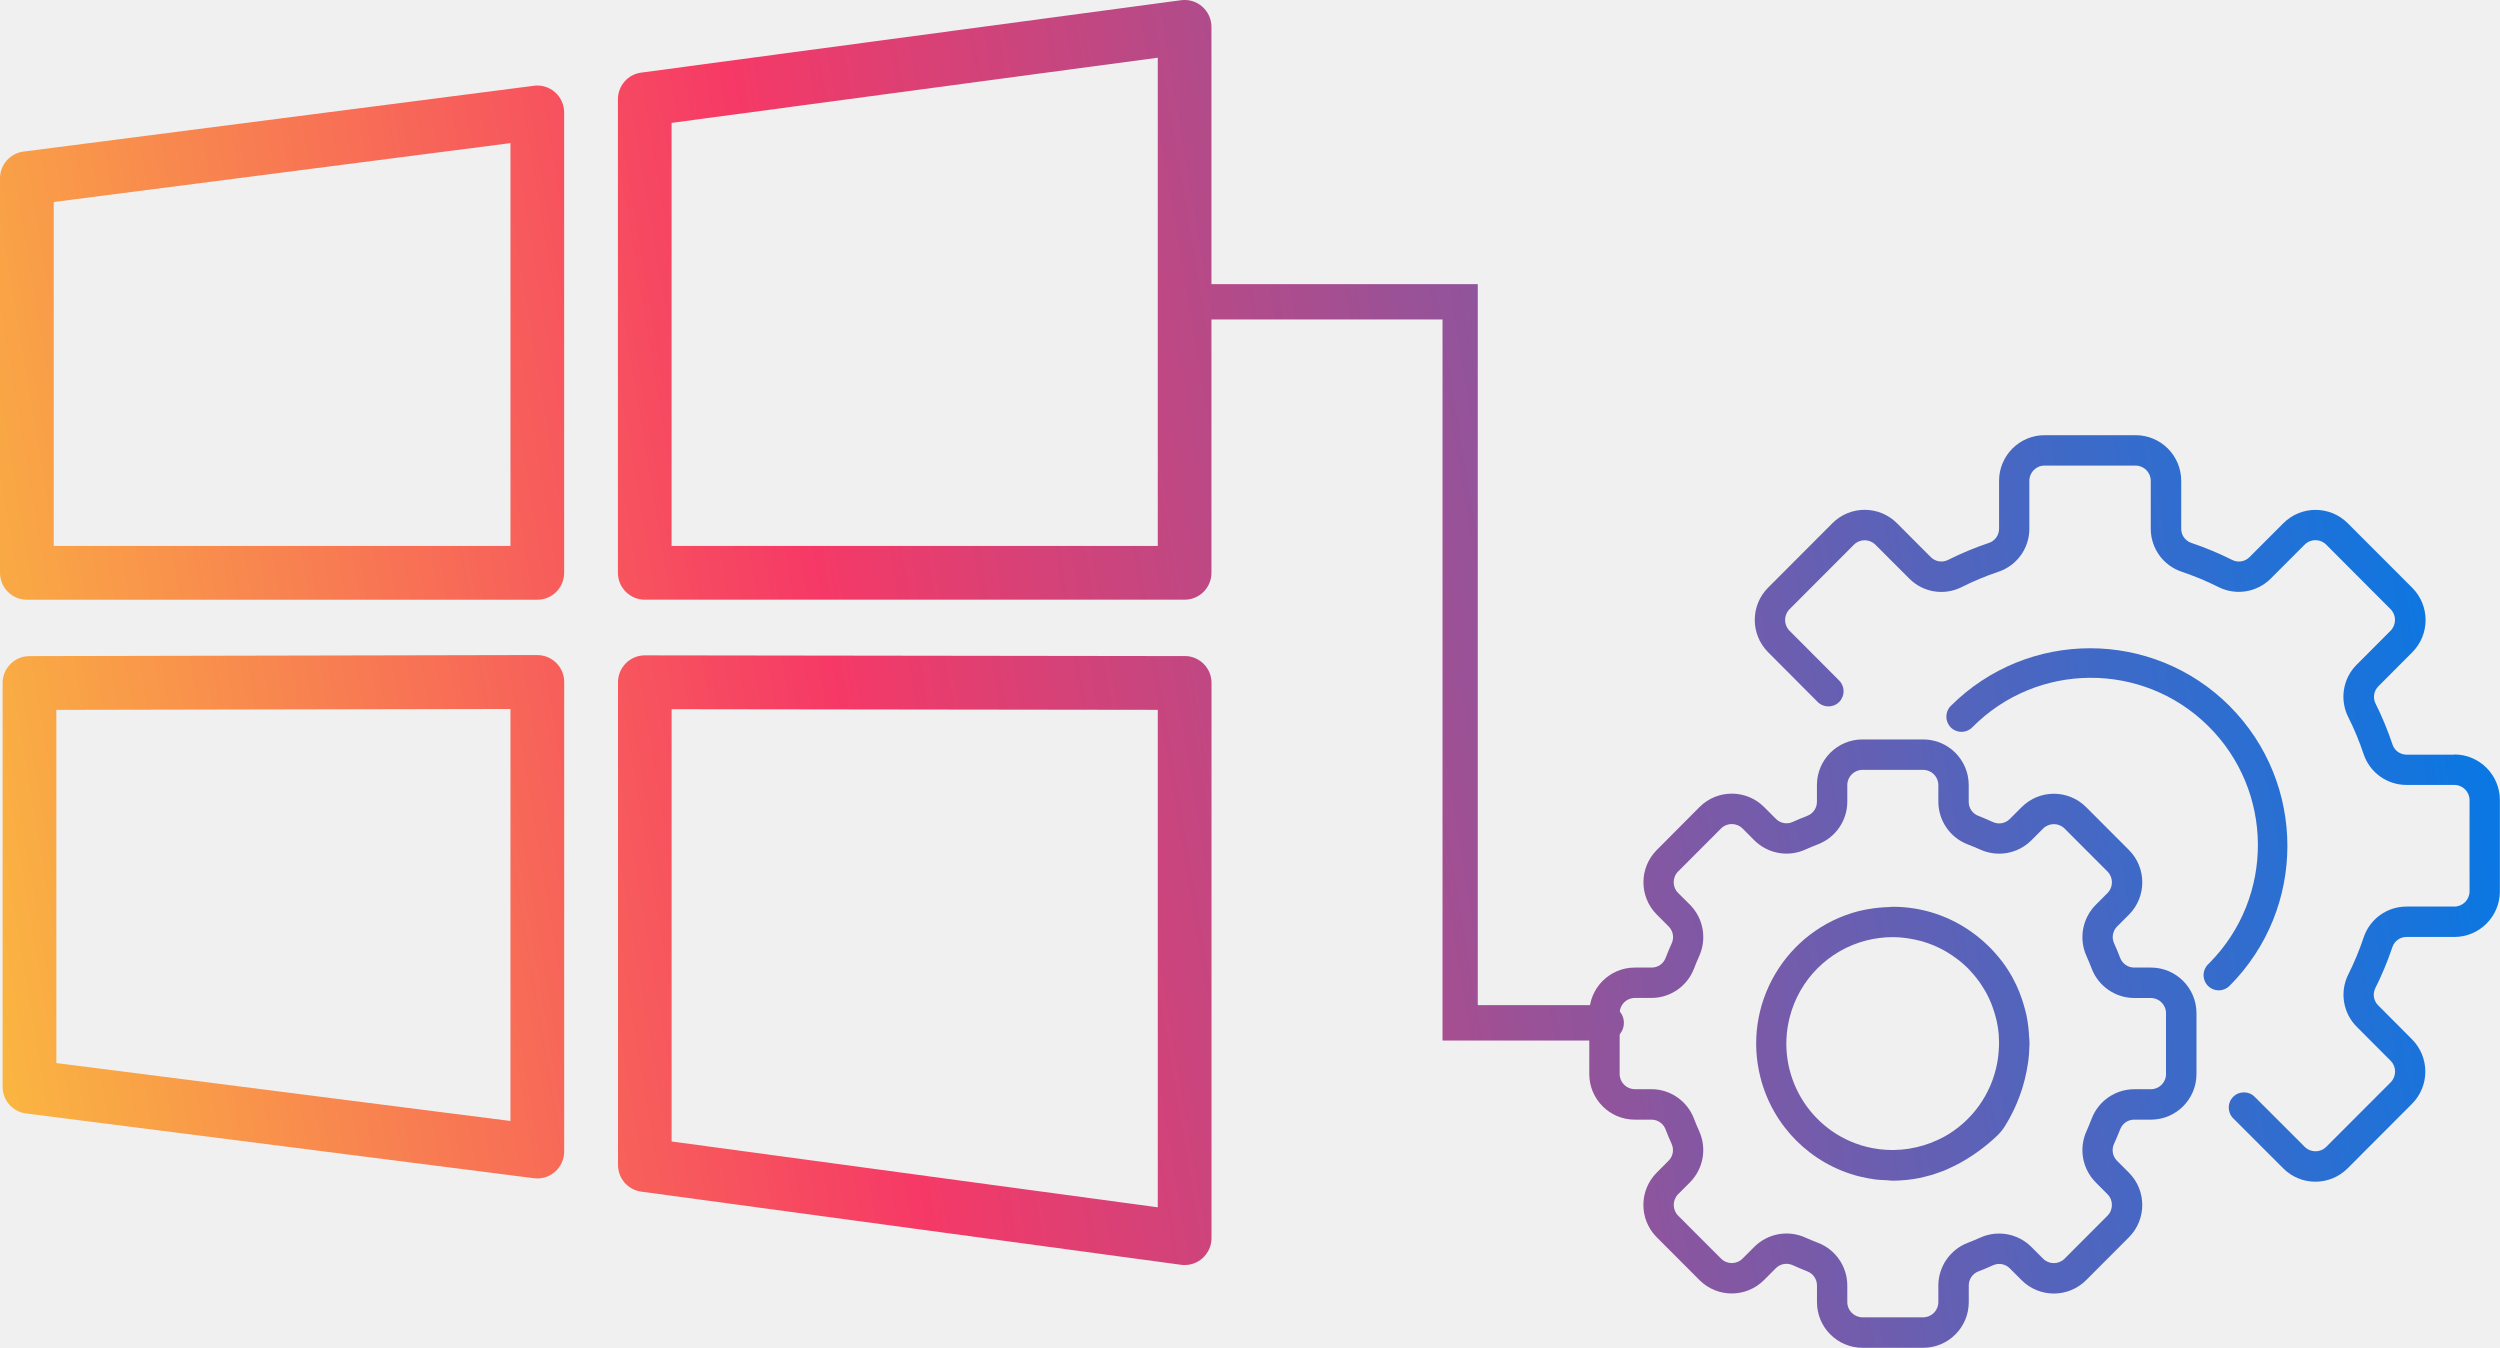
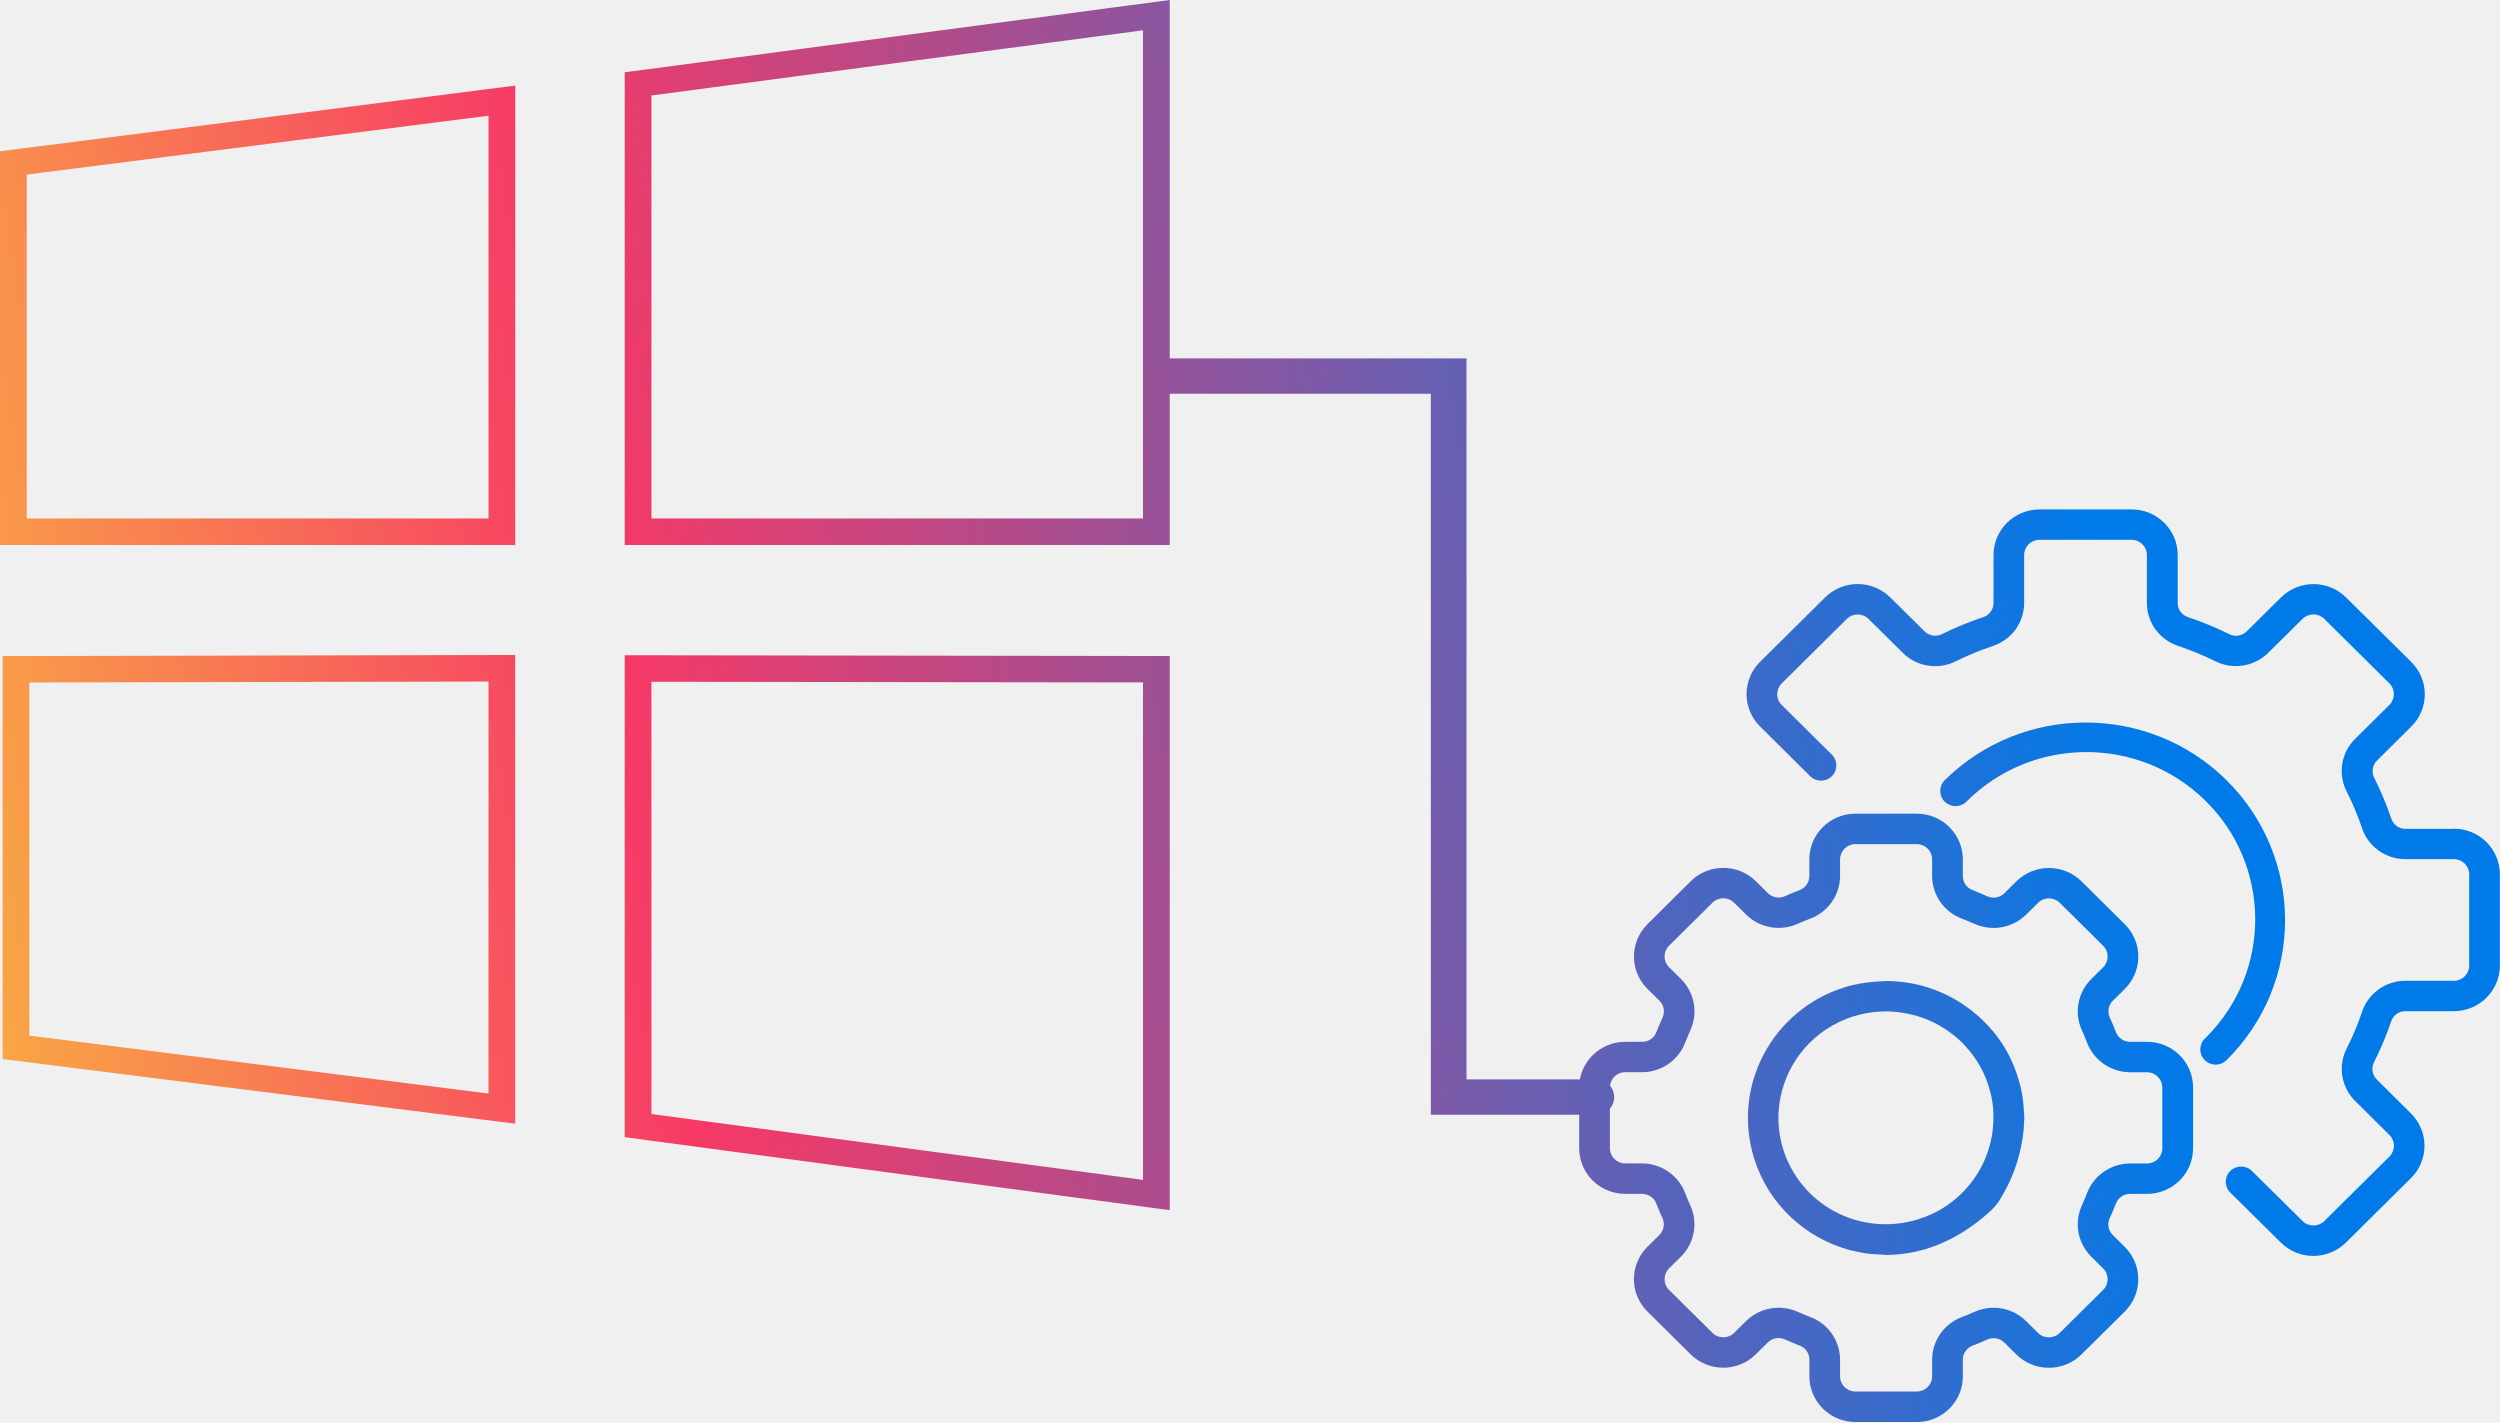
- <svg xmlns="http://www.w3.org/2000/svg" width="115" height="62" viewBox="0 0 115 62" fill="none">
-   <g clip-path="url(#clip0_1339_866)">
-     <path d="M98.941 44.508H98.172C97.884 44.508 97.625 44.328 97.525 44.057C97.44 43.834 97.349 43.614 97.249 43.397C97.128 43.133 97.183 42.82 97.389 42.617L97.937 42.068C98.75 41.247 98.748 39.923 97.933 39.102L95.96 37.125C95.14 36.308 93.818 36.308 92.999 37.125L92.451 37.673C92.247 37.879 91.936 37.935 91.673 37.814C91.456 37.714 91.237 37.623 91.014 37.533C90.74 37.434 90.559 37.174 90.561 36.883V36.113C90.561 34.953 89.622 34.014 88.466 34.014H85.674C84.516 34.014 83.579 34.955 83.579 36.113V36.883C83.579 37.172 83.399 37.432 83.129 37.531C82.906 37.617 82.687 37.708 82.47 37.807C82.206 37.929 81.896 37.875 81.691 37.667L81.144 37.119C80.324 36.304 79.002 36.304 78.183 37.119L76.21 39.102C75.394 39.923 75.394 41.247 76.21 42.068L76.757 42.617C76.964 42.822 77.019 43.133 76.897 43.397C76.798 43.614 76.707 43.834 76.621 44.057C76.522 44.332 76.26 44.512 75.97 44.508H75.202C74.044 44.508 73.107 45.449 73.107 46.607V49.405C73.107 50.565 74.046 51.504 75.202 51.504H75.97C76.258 51.504 76.518 51.685 76.617 51.955C76.703 52.178 76.794 52.398 76.893 52.615C77.015 52.879 76.96 53.192 76.753 53.395L76.206 53.944C75.392 54.765 75.392 56.09 76.206 56.91L78.179 58.887C78.998 59.704 80.32 59.704 81.14 58.887L81.687 58.339C81.892 58.133 82.202 58.077 82.466 58.199C82.683 58.298 82.902 58.389 83.125 58.479C83.399 58.576 83.581 58.837 83.581 59.129V59.899C83.581 61.059 84.52 61.998 85.676 61.998H88.469C89.626 61.998 90.563 61.057 90.563 59.899V59.129C90.563 58.841 90.744 58.581 91.014 58.481C91.237 58.396 91.456 58.304 91.673 58.205C91.936 58.083 92.247 58.138 92.451 58.345L92.999 58.893C93.818 59.708 95.14 59.706 95.96 58.889L97.933 56.912C98.748 56.092 98.748 54.767 97.933 53.946L97.385 53.397C97.178 53.192 97.124 52.881 97.245 52.617C97.345 52.4 97.436 52.18 97.525 51.957C97.625 51.683 97.884 51.502 98.174 51.504H98.943C100.101 51.504 101.038 50.563 101.038 49.405V46.607C101.038 45.447 100.099 44.508 98.943 44.508H98.941ZM99.638 49.405C99.638 49.791 99.326 50.104 98.941 50.104H98.172C97.304 50.108 96.528 50.644 96.217 51.457C96.142 51.652 96.063 51.845 95.978 52.036C95.619 52.831 95.785 53.763 96.398 54.385L96.943 54.933C97.217 55.206 97.217 55.649 96.943 55.923L94.97 57.9C94.698 58.172 94.256 58.172 93.983 57.9L93.435 57.351C92.816 56.738 91.884 56.571 91.091 56.931C90.902 57.016 90.709 57.097 90.515 57.17C89.706 57.481 89.168 58.26 89.164 59.127V59.897C89.164 60.283 88.852 60.596 88.466 60.596H85.674C85.289 60.596 84.976 60.283 84.976 59.897V59.127C84.972 58.258 84.437 57.479 83.626 57.168C83.431 57.093 83.239 57.014 83.048 56.929C82.255 56.569 81.324 56.736 80.704 57.349L80.156 57.896C79.884 58.17 79.442 58.17 79.168 57.896L77.195 55.921C76.924 55.649 76.924 55.206 77.195 54.931L77.743 54.383C78.355 53.763 78.522 52.828 78.163 52.034C78.077 51.845 77.996 51.652 77.923 51.457C77.613 50.644 76.838 50.106 75.97 50.102H75.202C74.817 50.102 74.504 49.789 74.504 49.403V46.605C74.504 46.219 74.817 45.906 75.202 45.906H75.97C76.838 45.902 77.615 45.366 77.925 44.553C78 44.358 78.079 44.165 78.165 43.974C78.523 43.18 78.357 42.247 77.745 41.625L77.195 41.077C76.921 40.804 76.921 40.361 77.195 40.087L79.168 38.11C79.44 37.838 79.882 37.838 80.156 38.11L80.704 38.659C81.322 39.272 82.255 39.439 83.048 39.079C83.237 38.994 83.429 38.913 83.624 38.84C84.435 38.529 84.972 37.753 84.976 36.883V36.113C84.976 35.727 85.289 35.414 85.674 35.414H88.466C88.852 35.414 89.164 35.727 89.164 36.113V36.883C89.168 37.753 89.704 38.531 90.515 38.842C90.709 38.917 90.902 38.996 91.093 39.081C91.886 39.441 92.816 39.275 93.437 38.661L93.984 38.114C94.258 37.842 94.698 37.842 94.972 38.114L96.945 40.091C97.217 40.364 97.217 40.806 96.945 41.081L96.398 41.629C95.787 42.249 95.619 43.184 95.978 43.978C96.063 44.167 96.144 44.36 96.217 44.555C96.528 45.366 97.304 45.904 98.17 45.908H98.939C99.324 45.908 99.636 46.221 99.636 46.607V49.405H99.638Z" fill="url(#paint0_linear_1339_866)" />
-     <path d="M93.34 47.727C93.334 47.558 93.321 47.391 93.301 47.225C93.279 47.046 93.252 46.867 93.216 46.694C93.192 46.581 93.159 46.467 93.129 46.355C93.09 46.211 93.046 46.069 92.997 45.928C92.963 45.831 92.928 45.735 92.891 45.638C92.802 45.414 92.699 45.195 92.583 44.984C92.575 44.967 92.569 44.949 92.559 44.935C92.376 44.612 92.168 44.303 91.93 44.019C91.91 43.994 91.888 43.97 91.865 43.945C91.768 43.832 91.671 43.72 91.565 43.614C91.51 43.557 91.454 43.504 91.397 43.45C91.328 43.385 91.257 43.32 91.188 43.259C91.103 43.185 91.018 43.114 90.928 43.045L90.815 42.96C89.734 42.149 88.42 41.71 87.071 41.712C87.002 41.712 86.931 41.723 86.862 41.727C86.714 41.731 86.564 41.739 86.414 41.755C86.335 41.763 86.256 41.773 86.177 41.783C85.95 41.814 85.723 41.857 85.5 41.91C82.137 42.779 80.115 46.217 80.986 49.586C81.557 51.806 83.289 53.539 85.506 54.11C85.518 54.11 85.528 54.114 85.54 54.117C85.782 54.177 86.025 54.224 86.272 54.257C86.434 54.277 86.597 54.281 86.761 54.289C86.871 54.295 86.97 54.312 87.084 54.312C87.282 54.312 87.489 54.297 87.7 54.277C87.722 54.277 87.745 54.271 87.769 54.269C87.939 54.251 88.11 54.224 88.286 54.19C88.355 54.175 88.42 54.159 88.489 54.143C88.612 54.114 88.734 54.084 88.86 54.047C88.957 54.019 89.053 53.984 89.148 53.95C89.243 53.915 89.343 53.881 89.442 53.842C89.541 53.804 89.624 53.761 89.714 53.718C89.831 53.663 89.947 53.611 90.062 53.548H90.067C90.718 53.198 91.32 52.763 91.857 52.253C92.001 52.117 92.129 51.963 92.232 51.794C92.778 50.918 93.135 49.939 93.285 48.919C93.305 48.785 93.321 48.649 93.332 48.511C93.342 48.385 93.348 48.259 93.352 48.133C93.352 48.092 93.358 48.056 93.358 48.015C93.358 47.916 93.35 47.826 93.344 47.731L93.34 47.727ZM91.948 48.186C91.948 48.245 91.944 48.301 91.94 48.358C91.928 48.527 91.906 48.698 91.877 48.866C91.616 50.321 90.716 51.581 89.424 52.294C89.337 52.339 89.251 52.381 89.166 52.422L89.107 52.45C88.702 52.635 88.274 52.765 87.834 52.836C87.803 52.84 87.771 52.847 87.74 52.851C87.653 52.863 87.568 52.873 87.483 52.881C87.371 52.891 87.258 52.897 87.142 52.899H86.996C86.832 52.899 86.666 52.887 86.501 52.869L86.418 52.859C86.226 52.834 86.035 52.798 85.849 52.751C83.232 52.081 81.655 49.413 82.326 46.792C82.768 45.061 84.117 43.708 85.844 43.263C86.246 43.161 86.658 43.108 87.071 43.108C87.27 43.108 87.471 43.123 87.668 43.149C87.72 43.155 87.773 43.165 87.826 43.173C87.976 43.198 88.126 43.228 88.274 43.265C88.323 43.277 88.371 43.289 88.418 43.301C88.789 43.409 89.146 43.559 89.483 43.75C89.537 43.781 89.588 43.815 89.643 43.848C89.752 43.917 89.86 43.988 89.965 44.067C90.022 44.108 90.079 44.148 90.133 44.193C90.271 44.303 90.401 44.419 90.527 44.543C90.576 44.593 90.622 44.648 90.671 44.701C90.752 44.788 90.829 44.878 90.904 44.973C90.955 45.038 91.005 45.105 91.054 45.172C91.123 45.274 91.194 45.378 91.257 45.485C91.291 45.544 91.326 45.599 91.362 45.66C91.452 45.827 91.533 45.997 91.602 46.172C91.63 46.241 91.652 46.312 91.679 46.382C91.723 46.51 91.764 46.639 91.798 46.772C91.817 46.841 91.835 46.904 91.849 46.971C91.89 47.16 91.92 47.351 91.938 47.544C91.942 47.594 91.942 47.647 91.947 47.698C91.957 47.859 91.959 48.021 91.953 48.184L91.948 48.186Z" fill="url(#paint1_linear_1339_866)" />
-     <path d="M112.905 34.715H110.709C110.417 34.717 110.153 34.534 110.058 34.256C109.841 33.606 109.579 32.972 109.273 32.358C109.143 32.094 109.198 31.775 109.407 31.568L110.964 30.005C111.782 29.186 111.782 27.858 110.964 27.039L107.995 24.068C107.178 23.25 105.852 23.25 105.035 24.068L103.477 25.627C103.27 25.836 102.954 25.891 102.69 25.761C102.078 25.454 101.445 25.19 100.796 24.971C100.518 24.875 100.332 24.613 100.336 24.318V22.118C100.336 20.958 99.397 20.019 98.241 20.019H94.051C92.893 20.019 91.957 20.96 91.957 22.118V24.318C91.959 24.611 91.776 24.875 91.498 24.971C90.849 25.188 90.217 25.452 89.604 25.759C89.341 25.889 89.022 25.836 88.815 25.625L87.256 24.064C86.436 23.248 85.112 23.248 84.295 24.064L81.332 27.033C80.515 27.852 80.515 29.18 81.332 30.001L83.622 32.299C83.9 32.567 84.342 32.561 84.609 32.283C84.871 32.013 84.871 31.582 84.609 31.312L82.318 29.014C82.046 28.741 82.046 28.299 82.318 28.024L85.281 25.056C85.552 24.784 85.994 24.784 86.268 25.056L87.828 26.616C88.458 27.252 89.426 27.411 90.227 27.01C90.78 26.732 91.352 26.494 91.938 26.297C92.784 26.011 93.354 25.212 93.35 24.316V22.116C93.35 21.73 93.662 21.417 94.047 21.417H98.237C98.622 21.417 98.935 21.73 98.935 22.116V24.316C98.931 25.212 99.5 26.009 100.346 26.295C100.932 26.492 101.504 26.73 102.058 27.008C102.859 27.407 103.824 27.248 104.457 26.612L106.016 25.052C106.288 24.779 106.73 24.779 107.004 25.052L109.967 28.022C110.238 28.294 110.238 28.737 109.967 29.012L108.409 30.574C107.774 31.206 107.616 32.175 108.016 32.978C108.294 33.532 108.531 34.105 108.728 34.693C109.013 35.542 109.81 36.111 110.705 36.107H112.901C113.286 36.107 113.599 36.42 113.599 36.806V41.003C113.599 41.389 113.286 41.702 112.901 41.702H110.705C109.81 41.698 109.015 42.269 108.73 43.116C108.533 43.704 108.296 44.277 108.018 44.831C107.62 45.634 107.778 46.603 108.413 47.235L109.971 48.797C110.242 49.069 110.242 49.513 109.971 49.787L107.006 52.755C106.734 53.028 106.292 53.028 106.018 52.755L103.723 50.461C103.455 50.183 103.013 50.177 102.735 50.445C102.457 50.713 102.451 51.156 102.719 51.434C102.725 51.441 102.731 51.447 102.735 51.451L105.029 53.745C105.846 54.563 107.172 54.563 107.989 53.745L110.952 50.776C111.769 49.957 111.769 48.629 110.952 47.808L109.397 46.247C109.188 46.04 109.133 45.723 109.263 45.459C109.569 44.846 109.833 44.212 110.052 43.561C110.147 43.283 110.409 43.096 110.703 43.1H112.899C114.057 43.1 114.994 42.159 114.994 41.001V36.804C114.994 35.644 114.055 34.705 112.899 34.705L112.905 34.715Z" fill="url(#paint2_linear_1339_866)" />
-     <path d="M102.565 32.48C99.018 28.933 93.275 28.933 89.728 32.48C89.46 32.758 89.468 33.201 89.744 33.469C90.014 33.731 90.444 33.731 90.713 33.469C93.692 30.444 98.558 30.412 101.577 33.396C104.597 36.381 104.629 41.255 101.65 44.281C101.626 44.305 101.601 44.329 101.577 44.354C101.299 44.622 101.291 45.065 101.561 45.343C101.829 45.622 102.271 45.63 102.548 45.359C102.555 45.353 102.561 45.347 102.565 45.343C106.105 41.79 106.105 36.036 102.565 32.482V32.48Z" fill="url(#paint3_linear_1339_866)" />
-     <path d="M55.308 0.307C55.04 0.071 54.685 -0.037 54.328 0.01L29.494 3.34C28.88 3.422 28.424 3.948 28.424 4.568V26.348C28.424 27.031 28.977 27.586 29.659 27.586H54.492C55.174 27.586 55.727 27.031 55.727 26.348V1.237C55.727 0.88 55.573 0.541 55.306 0.307H55.308ZM53.258 25.113H30.893V5.652L53.258 2.654V25.113V25.113Z" fill="url(#paint4_linear_1339_866)" />
-     <path d="M24.716 30.132H24.714L1.353 30.181C0.671 30.181 0.12 30.737 0.12 31.418V49.99C0.12 50.614 0.582 51.141 1.198 51.22L24.56 54.198C24.613 54.205 24.666 54.209 24.716 54.209C25.015 54.209 25.307 54.099 25.534 53.9C25.799 53.664 25.953 53.327 25.953 52.971V31.371C25.953 31.042 25.824 30.727 25.59 30.495C25.359 30.264 25.045 30.134 24.718 30.134L24.716 30.132ZM23.481 51.565L2.592 48.901V32.655L23.481 32.613V51.567V51.565Z" fill="url(#paint5_linear_1339_866)" />
-     <path d="M24.558 3.946L1.077 6.973C0.46 7.055 0 7.581 0 8.203V26.351C0 27.033 0.554 27.588 1.235 27.588H24.716C25.398 27.588 25.951 27.033 25.951 26.351V5.173C25.951 4.816 25.797 4.478 25.532 4.243C25.266 4.007 24.907 3.899 24.556 3.944L24.558 3.946ZM23.481 25.113H2.472V9.292L23.481 6.583V25.113V25.113Z" fill="url(#paint6_linear_1339_866)" />
-     <path d="M54.497 30.18L29.663 30.146C29.336 30.146 29.022 30.276 28.791 30.508C28.559 30.739 28.428 31.054 28.428 31.383V53.589C28.428 54.209 28.884 54.733 29.498 54.816L54.332 58.181C54.385 58.189 54.442 58.191 54.495 58.191C54.793 58.191 55.081 58.083 55.308 57.884C55.575 57.648 55.73 57.309 55.73 56.951V31.414C55.73 30.731 55.178 30.177 54.497 30.177V30.18ZM53.258 55.537L30.894 52.508V32.623L53.258 32.653V55.537V55.537Z" fill="url(#paint7_linear_1339_866)" />
-     <path d="M73.888 47.863H66.356V14.696H54.3C53.852 14.696 53.489 14.332 53.489 13.883C53.489 13.434 53.852 13.07 54.3 13.07H67.978V46.237H73.888C74.336 46.237 74.699 46.601 74.699 47.05C74.699 47.499 74.336 47.863 73.888 47.863Z" fill="url(#paint8_linear_1339_866)" />
-   </g>
+ <svg xmlns="http://www.w3.org/2000/svg" width="109" height="62" viewBox="0 0 109 62" fill="none">
+   <path d="M93.609 45.423H92.873C92.597 45.423 92.348 45.252 92.253 44.996C92.171 44.784 92.084 44.576 91.988 44.37C91.872 44.12 91.924 43.823 92.122 43.63L92.647 43.111C93.426 42.333 93.424 41.077 92.643 40.299L90.752 38.425C89.967 37.651 88.7 37.651 87.915 38.425L87.391 38.945C87.194 39.14 86.897 39.194 86.644 39.078C86.436 38.984 86.226 38.897 86.013 38.812C85.75 38.718 85.577 38.471 85.579 38.196V37.466C85.579 36.367 84.68 35.477 83.572 35.477H80.896C79.786 35.477 78.888 36.369 78.888 37.466V38.196C78.888 38.47 78.716 38.716 78.457 38.81C78.243 38.891 78.033 38.978 77.826 39.072C77.573 39.188 77.276 39.136 77.079 38.94L76.555 38.419C75.769 37.647 74.502 37.647 73.717 38.419L71.826 40.299C71.045 41.077 71.045 42.333 71.826 43.111L72.351 43.63C72.549 43.825 72.602 44.12 72.485 44.37C72.39 44.576 72.303 44.784 72.221 44.996C72.126 45.256 71.875 45.427 71.597 45.423H70.861C69.751 45.423 68.853 46.315 68.853 47.413V50.064C68.853 51.164 69.753 52.053 70.861 52.053H71.597C71.873 52.053 72.122 52.225 72.217 52.481C72.299 52.693 72.386 52.901 72.481 53.107C72.598 53.357 72.546 53.654 72.347 53.846L71.823 54.366C71.043 55.144 71.043 56.4 71.823 57.178L73.713 59.051C74.499 59.826 75.766 59.826 76.551 59.051L77.075 58.532C77.272 58.337 77.569 58.283 77.822 58.399C78.03 58.493 78.239 58.58 78.453 58.664C78.716 58.757 78.89 59.003 78.89 59.281V60.011C78.89 61.11 79.79 62 80.898 62H83.574C84.683 62 85.581 61.108 85.581 60.011V59.281C85.581 59.007 85.754 58.761 86.013 58.666C86.226 58.586 86.436 58.499 86.644 58.404C86.897 58.289 87.194 58.341 87.391 58.537L87.915 59.057C88.7 59.83 89.967 59.828 90.752 59.053L92.643 57.18C93.424 56.402 93.424 55.146 92.643 54.368L92.118 53.848C91.92 53.654 91.868 53.359 91.984 53.109C92.08 52.903 92.167 52.695 92.253 52.483C92.348 52.223 92.597 52.052 92.874 52.053H93.611C94.721 52.053 95.618 51.162 95.618 50.064V47.413C95.618 46.313 94.719 45.423 93.611 45.423H93.609ZM94.278 50.064C94.278 50.43 93.978 50.727 93.609 50.727H92.873C92.041 50.731 91.296 51.239 90.999 52.009C90.927 52.194 90.852 52.377 90.77 52.558C90.426 53.311 90.585 54.195 91.172 54.784L91.695 55.304C91.957 55.562 91.957 55.982 91.695 56.242L89.804 58.116C89.544 58.374 89.12 58.374 88.858 58.116L88.333 57.596C87.74 57.014 86.846 56.856 86.087 57.197C85.906 57.278 85.721 57.355 85.535 57.424C84.759 57.719 84.244 58.456 84.24 59.279V60.009C84.24 60.374 83.941 60.671 83.572 60.671H80.896C80.527 60.671 80.227 60.374 80.227 60.009V59.279C80.224 58.455 79.71 57.717 78.933 57.422C78.747 57.351 78.562 57.276 78.379 57.195C77.62 56.854 76.728 57.012 76.133 57.594L75.608 58.112C75.348 58.372 74.924 58.372 74.662 58.112L72.771 56.24C72.511 55.982 72.511 55.562 72.771 55.302L73.296 54.782C73.882 54.195 74.042 53.309 73.698 52.556C73.616 52.377 73.539 52.194 73.469 52.009C73.171 51.239 72.429 50.729 71.597 50.725H70.861C70.492 50.725 70.192 50.428 70.192 50.062V47.411C70.192 47.045 70.492 46.748 70.861 46.748H71.597C72.429 46.744 73.173 46.236 73.471 45.466C73.543 45.281 73.618 45.098 73.7 44.917C74.044 44.164 73.885 43.28 73.298 42.691L72.771 42.171C72.509 41.913 72.509 41.493 72.771 41.233L74.662 39.359C74.922 39.101 75.346 39.101 75.608 39.359L76.133 39.879C76.726 40.461 77.62 40.619 78.379 40.278C78.56 40.197 78.745 40.12 78.931 40.051C79.709 39.756 80.224 39.02 80.227 38.196V37.466C80.227 37.1 80.527 36.804 80.896 36.804H83.572C83.941 36.804 84.24 37.1 84.24 37.466V38.196C84.244 39.02 84.757 39.758 85.535 40.053C85.721 40.124 85.906 40.199 86.088 40.28C86.848 40.621 87.74 40.463 88.335 39.881L88.86 39.363C89.122 39.105 89.544 39.105 89.806 39.363L91.697 41.237C91.957 41.495 91.957 41.915 91.697 42.175L91.172 42.695C90.587 43.282 90.426 44.168 90.77 44.921C90.852 45.1 90.929 45.283 90.999 45.468C91.296 46.236 92.041 46.746 92.871 46.75H93.607C93.976 46.75 94.276 47.047 94.276 47.413V50.064H94.278Z" fill="url(#paint0_linear_1483_794)" />
+   <path d="M88.242 48.474C88.236 48.314 88.224 48.156 88.205 47.998C88.183 47.828 88.158 47.659 88.123 47.495C88.1 47.387 88.069 47.28 88.04 47.174C88.003 47.037 87.96 46.902 87.913 46.769C87.88 46.677 87.847 46.586 87.812 46.494C87.727 46.282 87.627 46.074 87.517 45.874C87.509 45.858 87.503 45.841 87.493 45.828C87.319 45.521 87.118 45.229 86.891 44.959C86.872 44.936 86.85 44.913 86.829 44.89C86.736 44.782 86.642 44.676 86.541 44.576C86.489 44.522 86.434 44.472 86.38 44.42C86.314 44.358 86.246 44.297 86.18 44.239C86.098 44.17 86.016 44.102 85.931 44.037L85.822 43.956C84.786 43.188 83.527 42.772 82.235 42.773C82.169 42.773 82.101 42.783 82.035 42.787C81.893 42.791 81.749 42.798 81.605 42.814C81.529 42.822 81.454 42.831 81.378 42.841C81.16 42.87 80.942 42.91 80.729 42.96C77.507 43.784 75.569 47.043 76.403 50.236C76.951 52.34 78.611 53.983 80.735 54.524C80.746 54.524 80.756 54.528 80.768 54.53C80.999 54.588 81.232 54.632 81.469 54.663C81.625 54.682 81.78 54.686 81.938 54.694C82.042 54.699 82.138 54.715 82.246 54.715C82.437 54.715 82.635 54.701 82.837 54.682C82.859 54.682 82.88 54.676 82.903 54.674C83.067 54.657 83.23 54.632 83.399 54.599C83.465 54.586 83.527 54.57 83.593 54.555C83.712 54.528 83.828 54.499 83.949 54.464C84.042 54.437 84.133 54.405 84.225 54.372C84.316 54.339 84.411 54.306 84.507 54.27C84.602 54.233 84.681 54.193 84.767 54.152C84.88 54.1 84.99 54.05 85.101 53.991H85.105C85.729 53.66 86.306 53.247 86.821 52.764C86.959 52.635 87.081 52.489 87.18 52.329C87.703 51.499 88.045 50.571 88.189 49.604C88.209 49.477 88.224 49.348 88.234 49.217C88.243 49.097 88.249 48.978 88.253 48.859C88.253 48.82 88.259 48.785 88.259 48.747C88.259 48.653 88.251 48.568 88.246 48.477L88.242 48.474ZM86.909 48.909C86.909 48.965 86.905 49.019 86.901 49.072C86.889 49.232 86.868 49.394 86.841 49.554C86.59 50.933 85.727 52.127 84.489 52.803C84.406 52.845 84.324 52.885 84.242 52.924L84.186 52.951C83.797 53.126 83.387 53.249 82.966 53.317C82.936 53.321 82.905 53.326 82.876 53.33C82.793 53.342 82.711 53.351 82.629 53.359C82.522 53.369 82.414 53.374 82.303 53.376H82.163C82.005 53.376 81.846 53.365 81.689 53.347L81.609 53.338C81.424 53.315 81.242 53.28 81.063 53.236C78.556 52.6 77.044 50.072 77.688 47.588C78.111 45.947 79.403 44.664 81.059 44.243C81.444 44.147 81.838 44.096 82.235 44.096C82.425 44.096 82.618 44.11 82.806 44.135C82.857 44.141 82.907 44.15 82.958 44.158C83.102 44.181 83.245 44.21 83.387 44.245C83.434 44.256 83.481 44.268 83.525 44.279C83.881 44.381 84.223 44.524 84.545 44.705C84.598 44.734 84.647 44.767 84.699 44.797C84.804 44.863 84.907 44.93 85.008 45.005C85.062 45.044 85.117 45.082 85.169 45.125C85.301 45.229 85.426 45.339 85.546 45.456C85.593 45.504 85.638 45.556 85.684 45.606C85.762 45.689 85.836 45.774 85.908 45.864C85.956 45.926 86.005 45.989 86.052 46.053C86.118 46.149 86.186 46.247 86.246 46.349C86.279 46.405 86.312 46.457 86.347 46.515C86.432 46.673 86.51 46.835 86.576 47C86.603 47.066 86.625 47.133 86.65 47.199C86.693 47.32 86.732 47.443 86.765 47.569C86.782 47.634 86.8 47.694 86.813 47.757C86.852 47.936 86.881 48.117 86.899 48.3C86.903 48.348 86.903 48.398 86.906 48.447C86.916 48.599 86.918 48.753 86.912 48.907L86.909 48.909Z" fill="url(#paint1_linear_1483_794)" />
+   <path d="M106.993 36.14H104.888C104.608 36.142 104.356 35.968 104.264 35.704C104.056 35.088 103.806 34.487 103.512 33.906C103.388 33.655 103.44 33.353 103.64 33.157L105.133 31.676C105.916 30.9 105.916 29.64 105.133 28.864L102.288 26.049C101.505 25.273 100.234 25.273 99.451 26.049L97.958 27.526C97.76 27.724 97.457 27.776 97.204 27.653C96.617 27.362 96.011 27.112 95.389 26.904C95.123 26.813 94.944 26.565 94.948 26.286V24.2C94.948 23.101 94.048 22.211 92.941 22.211H88.926C87.816 22.211 86.918 23.102 86.918 24.2V26.286C86.92 26.563 86.745 26.813 86.479 26.904C85.857 27.11 85.251 27.36 84.664 27.651C84.411 27.774 84.106 27.724 83.908 27.524L82.414 26.045C81.629 25.271 80.36 25.271 79.576 26.045L76.737 28.858C75.954 29.634 75.954 30.894 76.737 31.672L78.931 33.85C79.198 34.104 79.621 34.098 79.878 33.834C80.128 33.578 80.128 33.17 79.878 32.914L77.682 30.736C77.421 30.478 77.421 30.058 77.682 29.798L80.521 26.985C80.781 26.727 81.205 26.727 81.467 26.985L82.962 28.464C83.566 29.066 84.493 29.217 85.261 28.837C85.791 28.573 86.339 28.348 86.901 28.161C87.711 27.89 88.257 27.133 88.253 26.284V24.198C88.253 23.832 88.553 23.536 88.922 23.536H92.937C93.306 23.536 93.605 23.832 93.605 24.198V26.284C93.601 27.133 94.147 27.888 94.958 28.159C95.519 28.346 96.067 28.572 96.598 28.835C97.365 29.213 98.29 29.063 98.897 28.46L100.391 26.981C100.652 26.723 101.075 26.723 101.338 26.981L104.177 29.796C104.437 30.054 104.437 30.474 104.177 30.734L102.684 32.215C102.076 32.814 101.924 33.732 102.307 34.493C102.574 35.019 102.801 35.562 102.989 36.118C103.263 36.923 104.027 37.462 104.884 37.459H106.989C107.358 37.459 107.657 37.755 107.657 38.121V42.1C107.657 42.465 107.358 42.762 106.989 42.762H104.884C104.027 42.758 103.265 43.299 102.991 44.102C102.803 44.659 102.575 45.202 102.309 45.728C101.928 46.488 102.08 47.407 102.688 48.006L104.181 49.487C104.441 49.745 104.441 50.164 104.181 50.424L101.34 53.238C101.079 53.496 100.655 53.496 100.393 53.238L98.193 51.064C97.937 50.8 97.513 50.794 97.247 51.048C96.981 51.303 96.975 51.722 97.231 51.986C97.237 51.992 97.243 51.998 97.247 52.002L99.445 54.176C100.228 54.952 101.499 54.952 102.282 54.176L105.121 51.362C105.904 50.586 105.904 49.327 105.121 48.549L103.631 47.07C103.431 46.873 103.378 46.573 103.502 46.323C103.796 45.741 104.048 45.14 104.258 44.524C104.35 44.26 104.6 44.083 104.882 44.087H106.987C108.096 44.087 108.994 43.195 108.994 42.098V38.119C108.994 37.02 108.094 36.13 106.987 36.13L106.993 36.14Z" fill="url(#paint2_linear_1483_794)" />
+   <path d="M97.084 34.023C93.685 30.661 88.181 30.661 84.783 34.023C84.526 34.287 84.534 34.707 84.798 34.961C85.057 35.209 85.469 35.209 85.727 34.961C88.582 32.094 93.244 32.063 96.137 34.892C99.031 37.721 99.062 42.34 96.207 45.208C96.184 45.231 96.161 45.254 96.137 45.277C95.871 45.531 95.863 45.951 96.122 46.215C96.378 46.479 96.802 46.486 97.068 46.23C97.074 46.224 97.08 46.219 97.084 46.215C100.477 42.847 100.477 37.393 97.084 34.025V34.023Z" fill="url(#paint3_linear_1483_794)" />
+   <path d="M69.601 48.603H62.384V17.166H50.831C50.402 17.166 50.054 16.821 50.054 16.395C50.054 15.97 50.402 15.625 50.831 15.625H63.939V47.062H69.601C70.031 47.062 70.379 47.407 70.379 47.832C70.379 48.258 70.031 48.603 69.601 48.603Z" fill="url(#paint4_linear_1483_794)" />
+   <path d="M21.299 5.043V22.606H1.166V7.612L21.299 5.045V5.043ZM22.465 3.732L21.149 3.899L1.016 6.466L0 6.595V23.761H22.465V3.73V3.732Z" fill="url(#paint5_linear_1483_794)" />
+   <path d="M49.834 1.321V22.606H28.403V4.163L49.834 1.321ZM51 0L49.679 0.175L28.248 3.018L27.237 3.152V23.761H51V0V0Z" fill="url(#paint6_linear_1483_794)" />
+   <path d="M28.403 29.725L49.834 29.754V51.443L28.403 48.572V29.725ZM27.237 28.568V49.581L28.248 49.716L49.679 52.587L51 52.764V28.601H49.836L28.405 28.57H27.237V28.568Z" fill="url(#paint7_linear_1483_794)" />
+   <path d="M21.299 29.713V47.678L1.279 45.154V29.756L21.297 29.715L21.299 29.713ZM22.463 28.558H21.295L1.277 28.602H0.113V46.175L1.131 46.303L21.149 48.828L22.463 48.994V28.558Z" fill="url(#paint8_linear_1483_794)" />
  <defs>
-     <linearGradient id="paint0_linear_1339_866" x1="-0.659" y1="62.705" x2="118.681" y2="42.786" gradientUnits="userSpaceOnUse">
+     <linearGradient id="paint0_linear_1483_794" x1="-3.694" y1="62.797" x2="94.941" y2="46.364" gradientUnits="userSpaceOnUse">
      <stop stop-color="#FABE3E" />
      <stop offset="0.36" stop-color="#F63966" />
      <stop offset="1" stop-color="#007AE8" />
    </linearGradient>
-     <linearGradient id="paint1_linear_1339_866" x1="-0.659" y1="62.707" x2="118.683" y2="42.788" gradientUnits="userSpaceOnUse">
+     <linearGradient id="paint1_linear_1483_794" x1="-3.694" y1="62.799" x2="94.941" y2="46.365" gradientUnits="userSpaceOnUse">
      <stop stop-color="#FABE3E" />
      <stop offset="0.36" stop-color="#F63966" />
      <stop offset="1" stop-color="#007AE8" />
    </linearGradient>
-     <linearGradient id="paint2_linear_1339_866" x1="-2.054" y1="54.342" x2="117.286" y2="34.423" gradientUnits="userSpaceOnUse">
+     <linearGradient id="paint2_linear_1483_794" x1="-5.02" y1="54.838" x2="93.615" y2="38.405" gradientUnits="userSpaceOnUse">
      <stop stop-color="#FABE3E" />
      <stop offset="0.36" stop-color="#F63966" />
      <stop offset="1" stop-color="#007AE8" />
    </linearGradient>
-     <linearGradient id="paint3_linear_1339_866" x1="-2.016" y1="54.572" x2="117.324" y2="34.653" gradientUnits="userSpaceOnUse">
+     <linearGradient id="paint3_linear_1483_794" x1="-4.983" y1="55.062" x2="93.652" y2="38.626" gradientUnits="userSpaceOnUse">
      <stop stop-color="#FABE3E" />
      <stop offset="0.36" stop-color="#F63966" />
      <stop offset="1" stop-color="#007AE8" />
    </linearGradient>
-     <linearGradient id="paint4_linear_1339_866" x1="-7.169" y1="23.709" x2="112.173" y2="3.792" gradientUnits="userSpaceOnUse">
+     <linearGradient id="paint4_linear_1483_794" x1="-6.975" y1="43.107" x2="91.66" y2="26.673" gradientUnits="userSpaceOnUse">
      <stop stop-color="#FABE3E" />
      <stop offset="0.36" stop-color="#F63966" />
      <stop offset="1" stop-color="#007AE8" />
    </linearGradient>
-     <linearGradient id="paint5_linear_1339_866" x1="-3.618" y1="44.984" x2="115.724" y2="25.065" gradientUnits="userSpaceOnUse">
+     <linearGradient id="paint5_linear_1483_794" x1="-11.021" y1="18.82" x2="87.612" y2="2.384" gradientUnits="userSpaceOnUse">
      <stop stop-color="#FABE3E" />
      <stop offset="0.36" stop-color="#F63966" />
      <stop offset="1" stop-color="#007AE8" />
    </linearGradient>
-     <linearGradient id="paint6_linear_1339_866" x1="-7.664" y1="20.735" x2="111.676" y2="0.816" gradientUnits="userSpaceOnUse">
+     <linearGradient id="paint6_linear_1483_794" x1="-10.56" y1="21.585" x2="88.075" y2="5.15" gradientUnits="userSpaceOnUse">
      <stop stop-color="#FABE3E" />
      <stop offset="0.36" stop-color="#F63966" />
      <stop offset="1" stop-color="#007AE8" />
    </linearGradient>
-     <linearGradient id="paint7_linear_1339_866" x1="-2.506" y1="51.638" x2="116.835" y2="31.721" gradientUnits="userSpaceOnUse">
+     <linearGradient id="paint7_linear_1483_794" x1="-6.147" y1="48.073" x2="92.488" y2="31.638" gradientUnits="userSpaceOnUse">
      <stop stop-color="#FABE3E" />
      <stop offset="0.36" stop-color="#F63966" />
      <stop offset="1" stop-color="#007AE8" />
    </linearGradient>
-     <linearGradient id="paint8_linear_1339_866" x1="-4.133" y1="41.897" x2="115.209" y2="21.978" gradientUnits="userSpaceOnUse">
+     <linearGradient id="paint8_linear_1483_794" x1="-7.188" y1="41.819" x2="91.445" y2="25.385" gradientUnits="userSpaceOnUse">
      <stop stop-color="#FABE3E" />
      <stop offset="0.36" stop-color="#F63966" />
      <stop offset="1" stop-color="#007AE8" />
    </linearGradient>
-     <clipPath id="clip0_1339_866">
-       <rect width="115" height="62" fill="white" />
-     </clipPath>
  </defs>
</svg>
